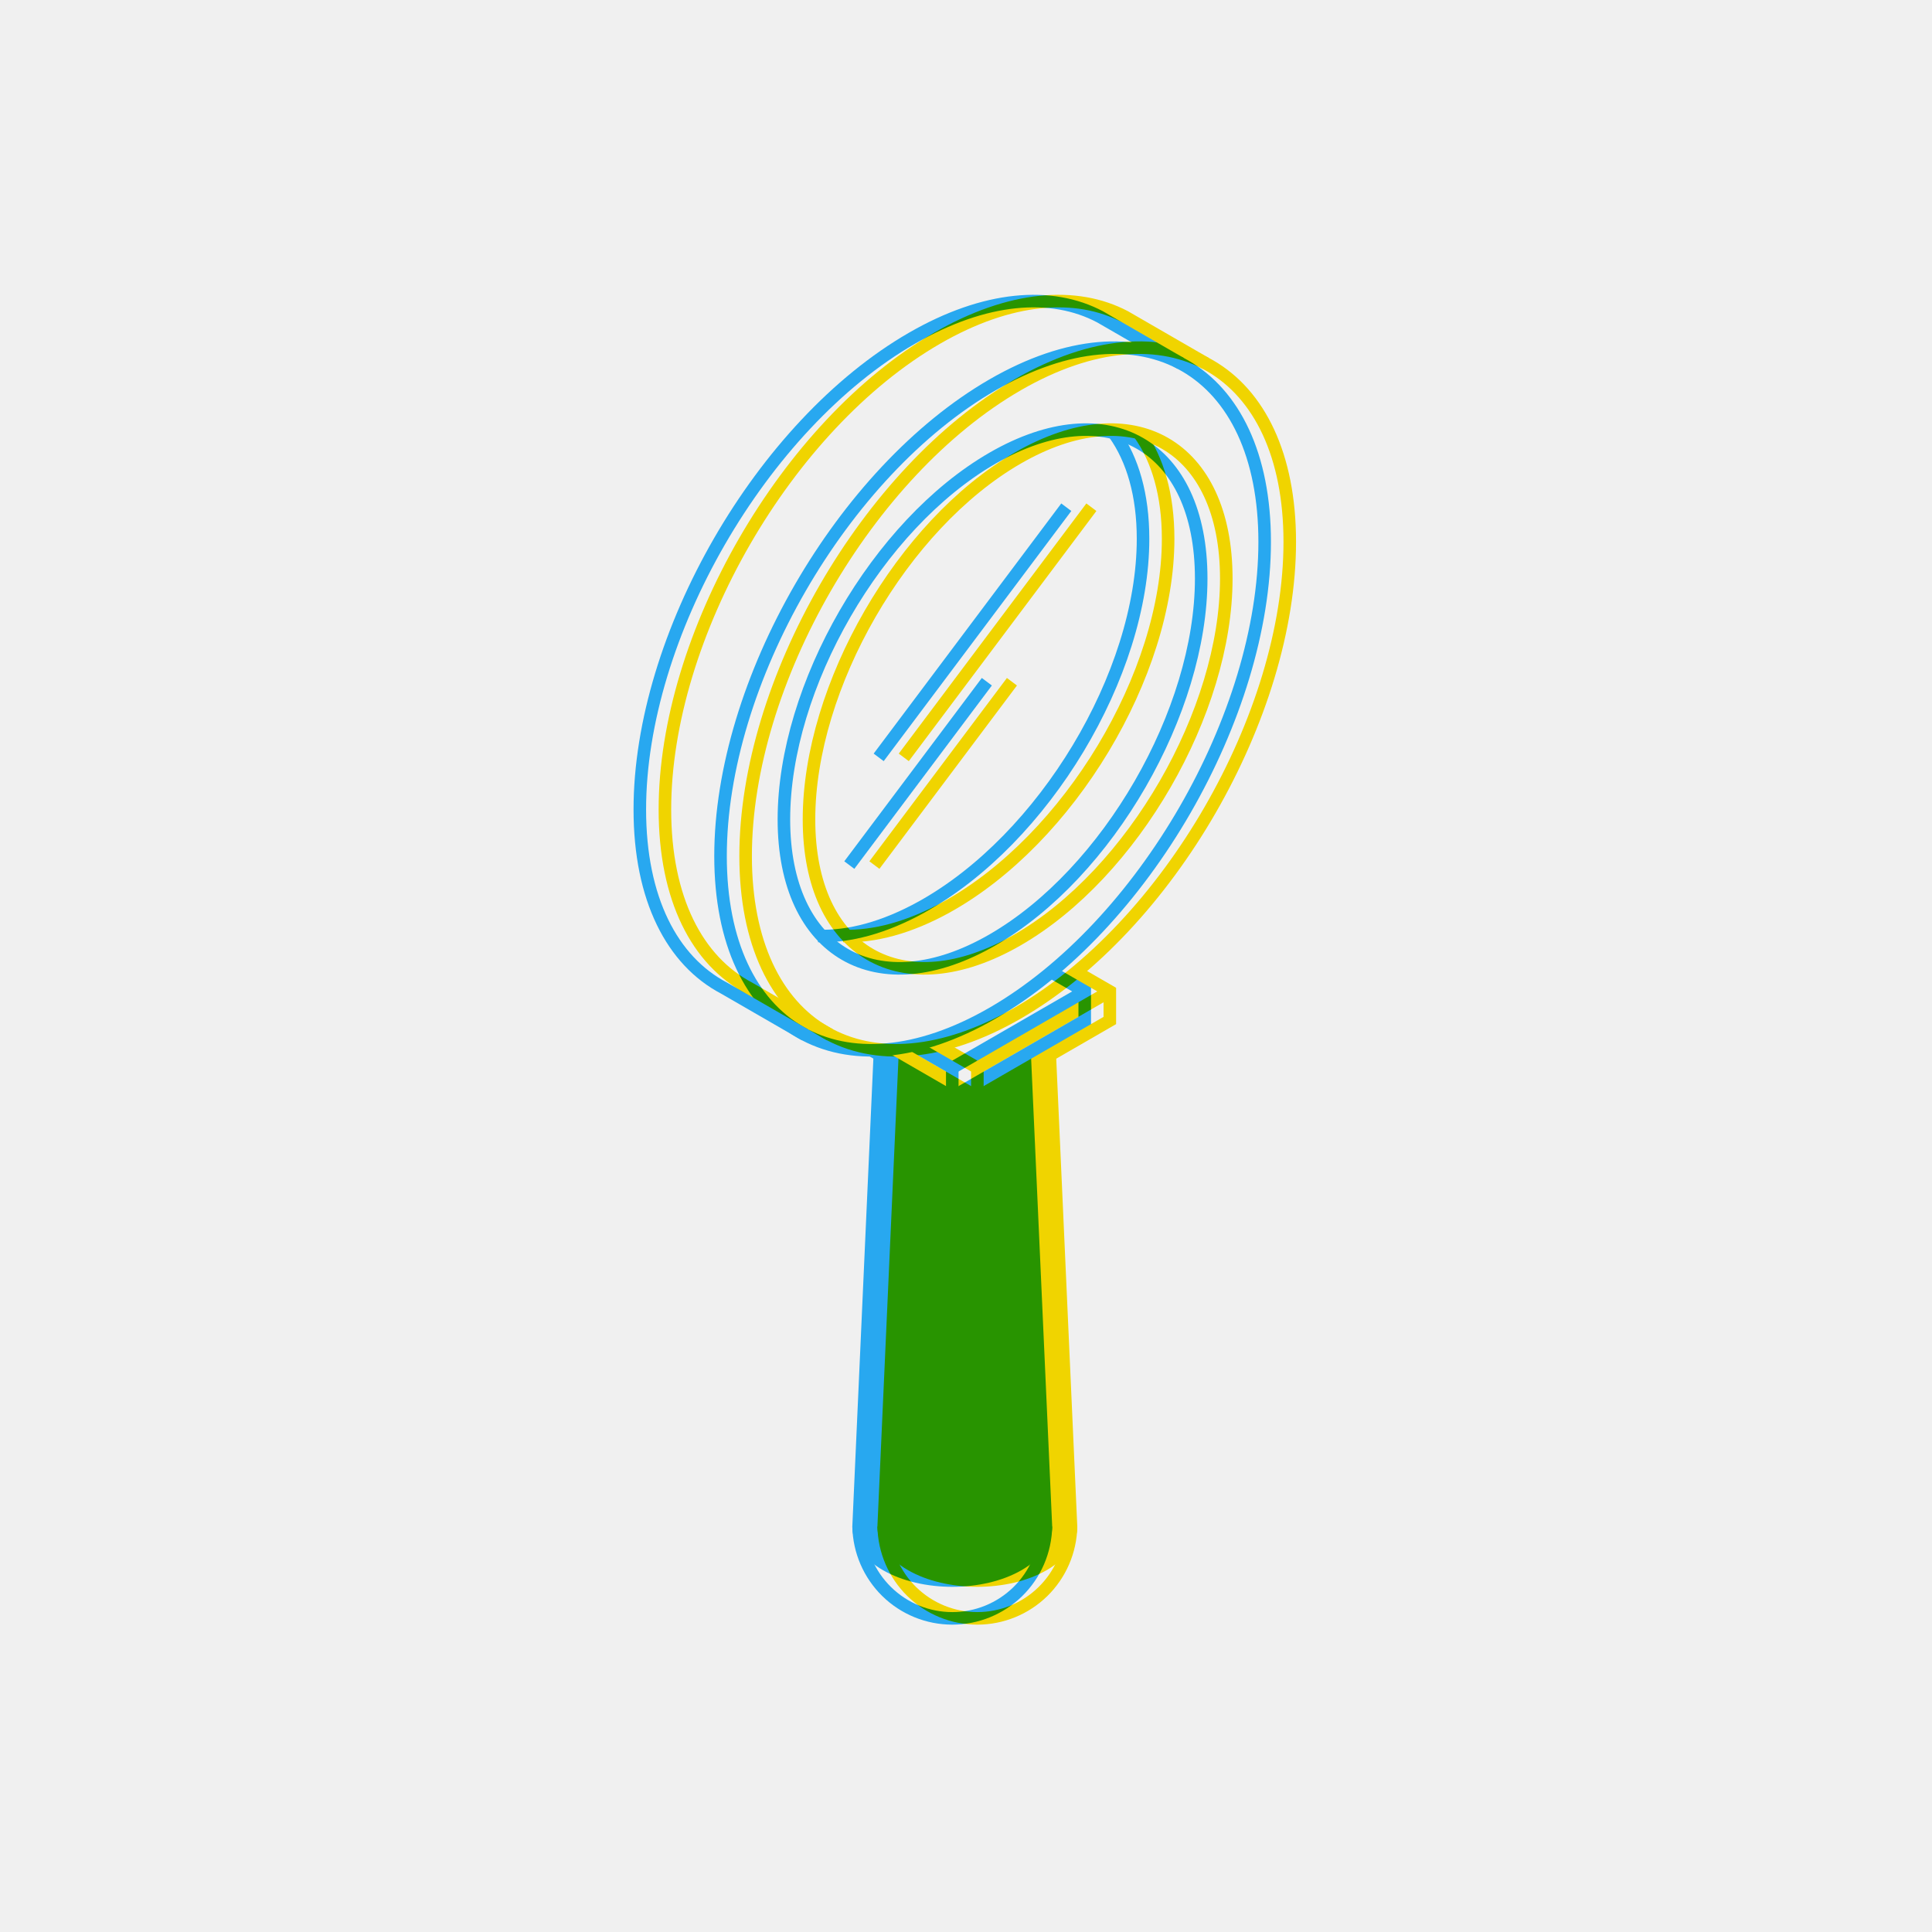
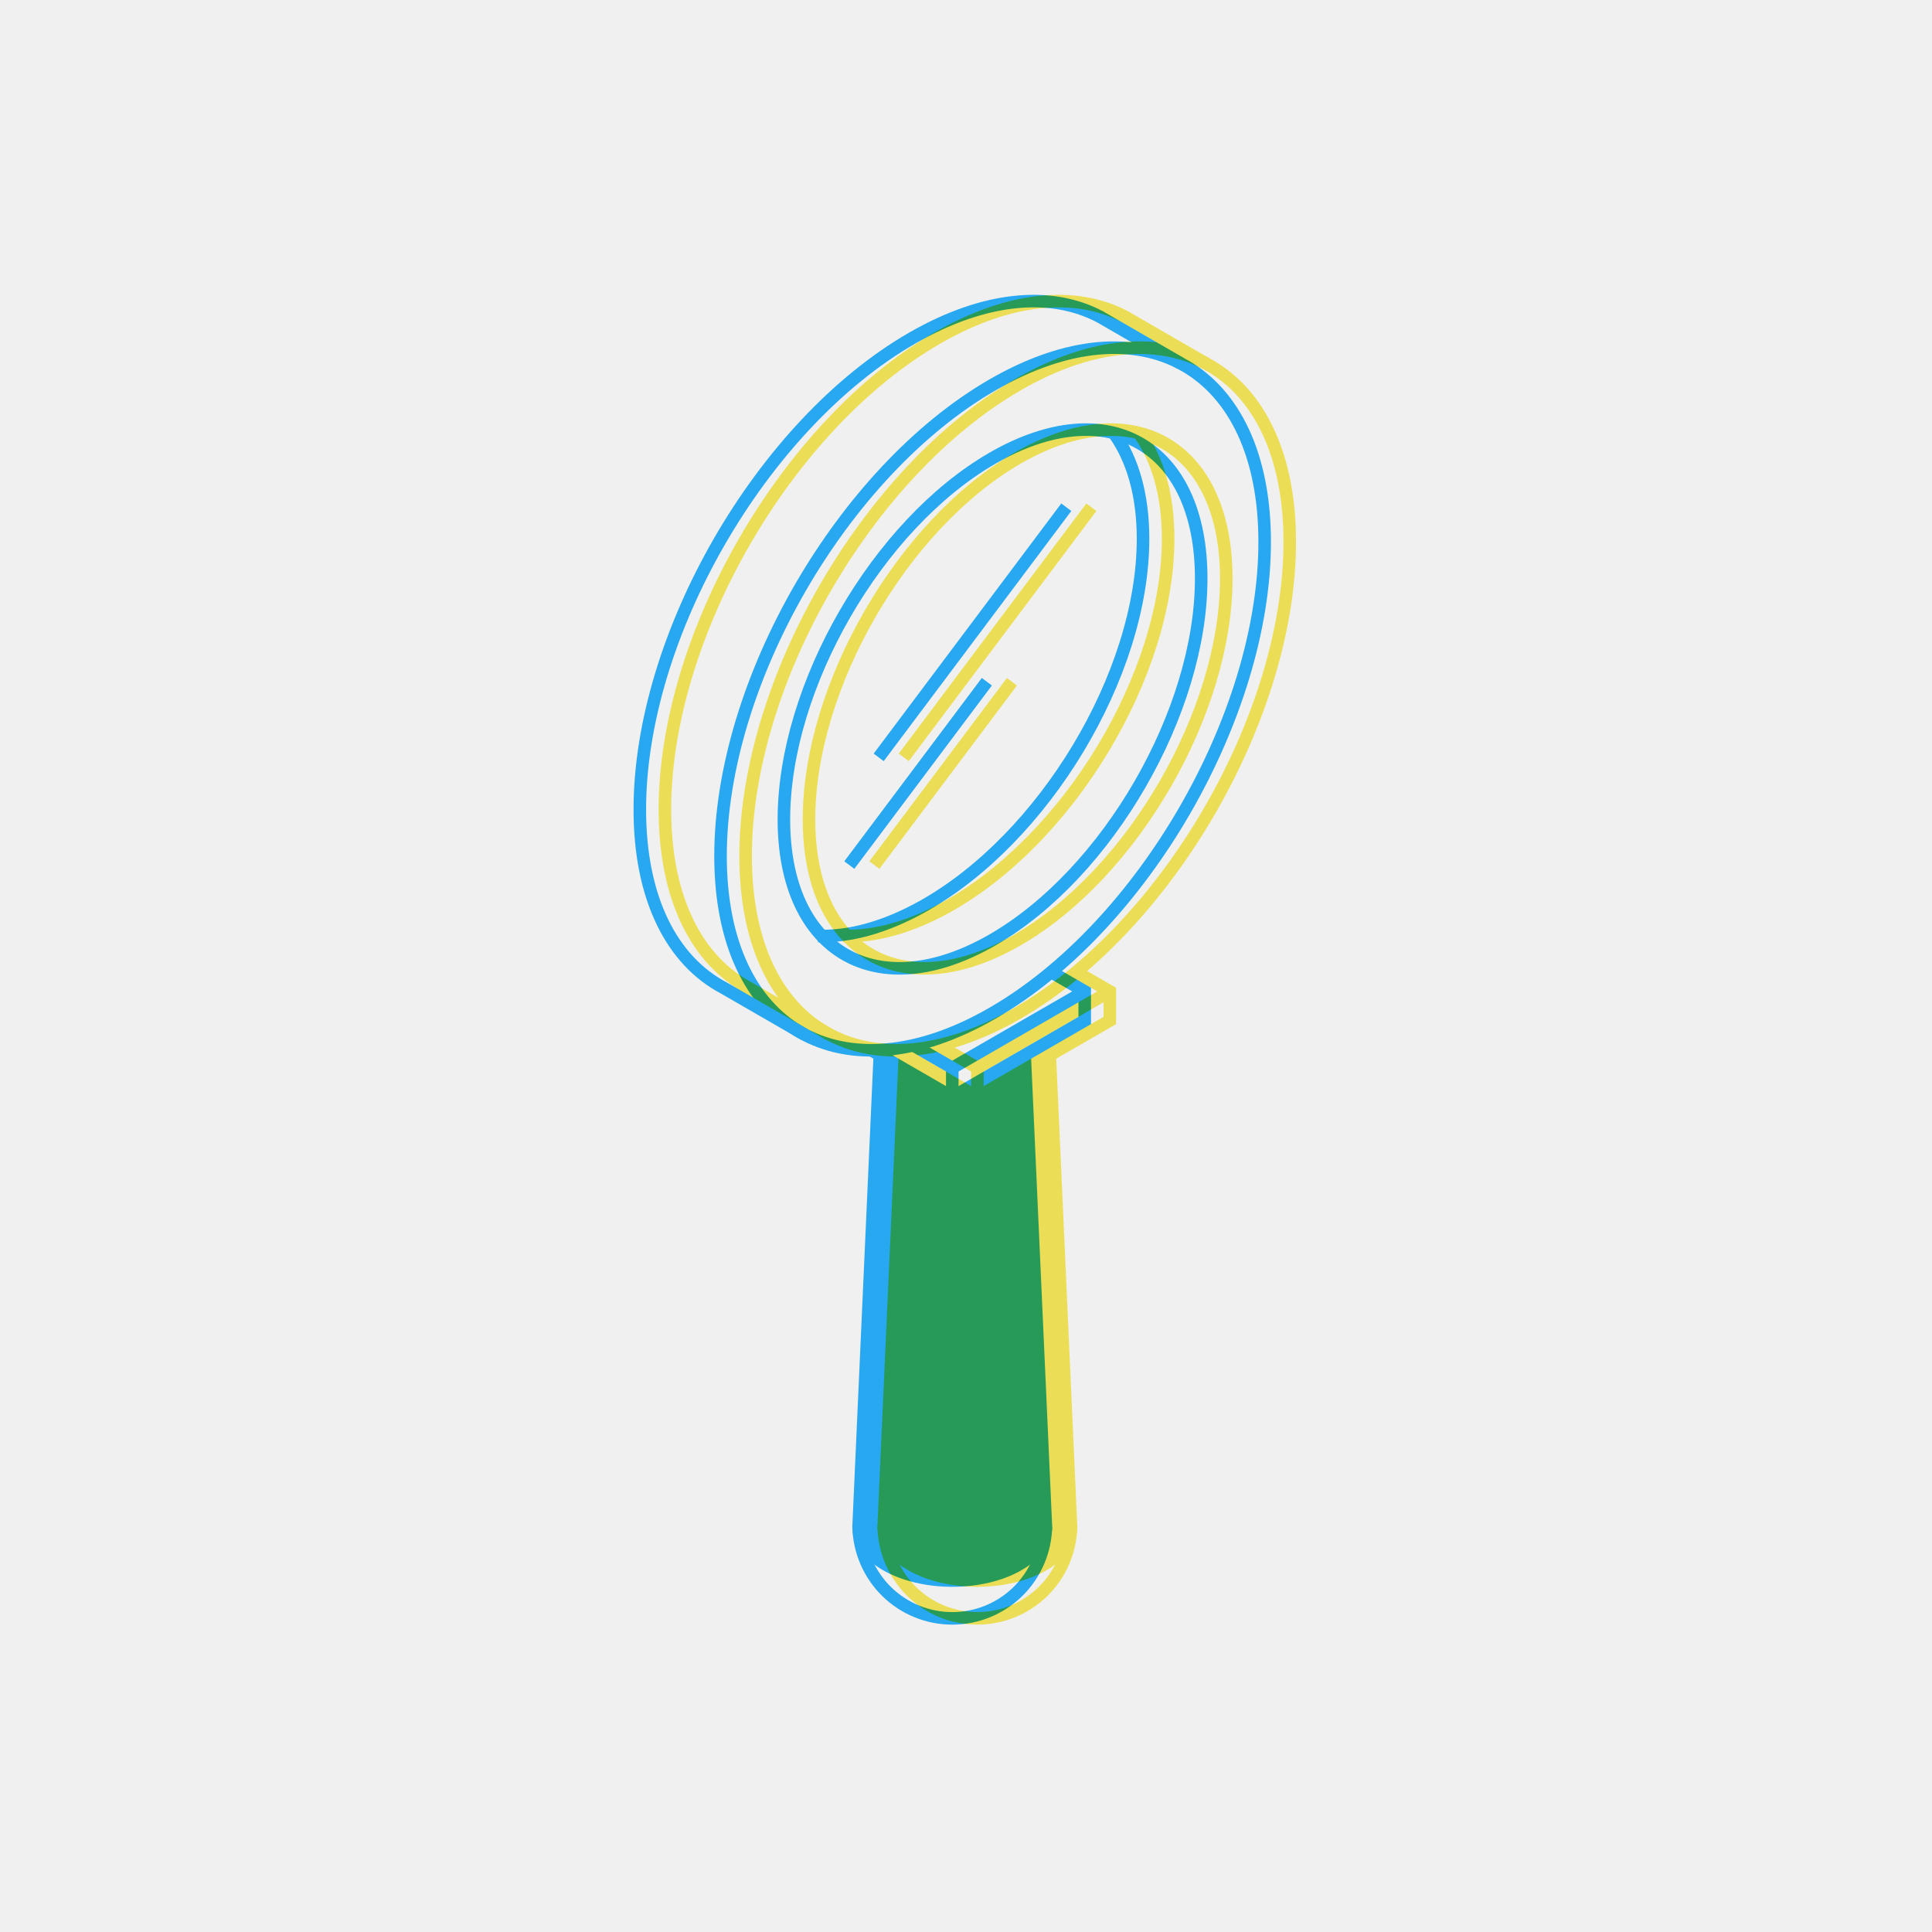
<svg xmlns="http://www.w3.org/2000/svg" id="euZ4zrtLbAj1" viewBox="0 0 154 154" shape-rendering="geometricPrecision" text-rendering="geometricPrecision">
  <style>#euZ4zrtLbAj2_to {animation: euZ4zrtLbAj2_to__to 6000ms linear infinite normal forwards}@keyframes euZ4zrtLbAj2_to__to { 0% {transform: translate(77.9035px,76.5px);animation-timing-function: cubic-bezier(0.42,0,0.58,1)} 50% {transform: translate(62.9035px,76.5px);animation-timing-function: cubic-bezier(0.42,0,0.58,1)} 100% {transform: translate(77.9035px,76.5px)}} #euZ4zrtLbAj16_to {animation: euZ4zrtLbAj16_to__to 6000ms linear infinite normal forwards}@keyframes euZ4zrtLbAj16_to__to { 0% {transform: translate(75.9035px,76.5px);animation-timing-function: cubic-bezier(0.42,0,0.58,1)} 50% {transform: translate(90.9035px,76.5px);animation-timing-function: cubic-bezier(0.42,0,0.58,1)} 100% {transform: translate(75.9035px,76.5px)}}</style>
  <g id="euZ4zrtLbAj2_to" transform="translate(77.9035,76.5)">
    <g style="mix-blend-mode:multiply" transform="translate(-76.9035,-76.5)">
-       <path d="M69.44,121.677c.037,1.955.841,3.817,2.236,5.187c1.396,1.369,3.273,2.136,5.229,2.136c1.956,0,3.833-.767,5.229-2.136c1.396-1.37,2.199-3.232,2.237-5.187" fill="none" stroke="#ffe100" stroke-miterlimit="10" />
-       <path d="M82.679,84.103l1.691,37.574c0,1.101-.73,2.203-2.187,3.046-2.914,1.683-7.64,1.683-10.557,0-1.457-.84-2.187-1.945-2.187-3.046l1.691-37.574" fill="#ffe100" />
-       <path d="M82.679,84.103l1.691,37.574c0,1.101-.73,2.203-2.187,3.046-2.914,1.683-7.64,1.683-10.557,0-1.457-.84-2.187-1.945-2.187-3.046l1.691-37.574" fill="none" stroke="#ffe100" stroke-miterlimit="10" />
+       <path d="M69.44,121.677c.037,1.955.841,3.817,2.236,5.187c1.396,1.369,3.273,2.136,5.229,2.136c1.956,0,3.833-.767,5.229-2.136c1.396-1.37,2.199-3.232,2.237-5.187" fill="none" stroke="#FBEB5C" stroke-miterlimit="10" />
+       <path d="M82.679,84.103l1.691,37.574c0,1.101-.73,2.203-2.187,3.046-2.914,1.683-7.64,1.683-10.557,0-1.457-.84-2.187-1.945-2.187-3.046l1.691-37.574" fill="#FBEB5C" />
+       <path d="M82.679,84.103l1.691,37.574c0,1.101-.73,2.203-2.187,3.046-2.914,1.683-7.64,1.683-10.557,0-1.457-.84-2.187-1.945-2.187-3.046l1.691-37.574" fill="none" stroke="#FBEB5C" stroke-miterlimit="10" />
      <path d="M70.462,83.715l6.445,3.724l10.557-6.095v-2.319l-2.677-1.545" fill="#fff" />
-       <path d="M70.462,83.715l6.445,3.724l10.557-6.095v-2.319l-2.677-1.545" fill="none" stroke="#ffe100" stroke-miterlimit="10" />
-       <path d="M73.797,83.324l3.11,1.796l10.557-6.095" fill="none" stroke="#ffe100" stroke-miterlimit="10" />
-       <path d="M76.906,85.12v2.319" fill="none" stroke="#ffe100" stroke-miterlimit="10" />
-       <path d="M80.121,74.915c9.183-5.302,16.627-18.197,16.627-28.801s-7.436-14.9-16.627-9.598c-9.191,5.302-16.636,18.194-16.636,28.798s7.453,14.903,16.636,9.601Z" fill="none" stroke="#ffe100" stroke-miterlimit="10" />
-       <path d="M80.121,80.757C92.096,73.841,101.807,57.024,101.807,43.195c0-13.829-9.711-19.437-21.686-12.521s-21.687,23.73-21.687,37.562s9.709,19.434,21.687,12.521Z" fill="none" stroke="#ffe100" stroke-miterlimit="10" />
-       <path d="M66.218,74.606c2.459.079,5.264-.659,8.241-2.307C84.208,66.896,92.112,53.756,92.112,42.951c0-3.497-.831-6.32-2.278-8.358" fill="none" stroke="#ffe100" stroke-miterlimit="10" />
-       <path d="M65.138,82.47l-6.428-3.71C54.578,76.587,52,71.649,52,64.526c0-13.832,9.709-30.649,21.687-37.562c5.822-3.36,11.108-3.768,15.002-1.708l6.428,3.713" fill="none" stroke="#ffe100" stroke-miterlimit="10" />
-       <path d="M71.04,60.37L85.993,40.43" fill="none" stroke="#ffe100" stroke-miterlimit="10" />
-       <path d="M68.699,68.955L79.661,54.341" fill="none" stroke="#ffe100" stroke-miterlimit="10" />
+       <path d="M70.462,83.715l6.445,3.724l10.557-6.095v-2.319l-2.677-1.545" fill="none" stroke="#FBEB5C" stroke-miterlimit="10" />
+       <path d="M73.797,83.324l3.11,1.796l10.557-6.095" fill="none" stroke="#FBEB5C" stroke-miterlimit="10" />
+       <path d="M76.906,85.12v2.319" fill="none" stroke="#FBEB5C" stroke-miterlimit="10" />
+       <path d="M80.121,74.915c9.183-5.302,16.627-18.197,16.627-28.801s-7.436-14.9-16.627-9.598c-9.191,5.302-16.636,18.194-16.636,28.798s7.453,14.903,16.636,9.601Z" fill="none" stroke="#FBEB5C" stroke-miterlimit="10" />
+       <path d="M80.121,80.757C92.096,73.841,101.807,57.024,101.807,43.195c0-13.829-9.711-19.437-21.686-12.521s-21.687,23.73-21.687,37.562s9.709,19.434,21.687,12.521Z" fill="none" stroke="#FBEB5C" stroke-miterlimit="10" />
+       <path d="M66.218,74.606c2.459.079,5.264-.659,8.241-2.307C84.208,66.896,92.112,53.756,92.112,42.951c0-3.497-.831-6.32-2.278-8.358" fill="none" stroke="#FBEB5C" stroke-miterlimit="10" />
+       <path d="M65.138,82.47l-6.428-3.71C54.578,76.587,52,71.649,52,64.526c0-13.832,9.709-30.649,21.687-37.562c5.822-3.36,11.108-3.768,15.002-1.708l6.428,3.713" fill="none" stroke="#FBEB5C" stroke-miterlimit="10" />
+       <path d="M71.04,60.37L85.993,40.43" fill="none" stroke="#FBEB5C" stroke-miterlimit="10" />
+       <path d="M68.699,68.955L79.661,54.341" fill="none" stroke="#FBEB5C" stroke-miterlimit="10" />
    </g>
  </g>
  <g id="euZ4zrtLbAj16_to" transform="translate(75.9035,76.5)">
    <g style="mix-blend-mode:multiply" transform="translate(-76.9035,-76.5)">
      <path d="M69.44,121.677c.037,1.955.841,3.817,2.236,5.187c1.396,1.369,3.273,2.136,5.229,2.136c1.956,0,3.833-.767,5.229-2.136c1.396-1.37,2.199-3.232,2.237-5.187" fill="none" stroke="#2ab2ff" stroke-miterlimit="10" />
      <path d="M82.679,84.103l1.691,37.574c0,1.101-.73,2.203-2.187,3.046-2.914,1.683-7.64,1.683-10.557,0-1.457-.84-2.187-1.945-2.187-3.046l1.691-37.574" fill="#2ab2ff" />
      <path d="M82.679,84.103l1.691,37.574c0,1.101-.73,2.203-2.187,3.046-2.914,1.683-7.64,1.683-10.557,0-1.457-.84-2.187-1.945-2.187-3.046l1.691-37.574" fill="none" stroke="#2ab2ff" stroke-miterlimit="10" />
      <path d="M70.462,83.715l6.445,3.724l10.557-6.095v-2.319l-2.677-1.545" fill="#fff" />
      <path d="M70.462,83.715l6.445,3.724l10.557-6.095v-2.319l-2.677-1.545" fill="none" stroke="#2ab2ff" stroke-miterlimit="10" />
      <path d="M73.797,83.324l3.11,1.796l10.557-6.095" fill="none" stroke="#2ab2ff" stroke-miterlimit="10" />
      <path d="M76.906,85.12v2.319" fill="none" stroke="#2ab2ff" stroke-miterlimit="10" />
      <path d="M80.121,74.915c9.183-5.302,16.627-18.197,16.627-28.801s-7.436-14.9-16.627-9.598c-9.191,5.302-16.636,18.194-16.636,28.798s7.453,14.903,16.636,9.601Z" fill="none" stroke="#2ab2ff" stroke-miterlimit="10" />
      <path d="M80.121,80.757C92.096,73.841,101.807,57.024,101.807,43.195c0-13.829-9.711-19.437-21.686-12.521s-21.687,23.73-21.687,37.562s9.709,19.434,21.687,12.521Z" fill="none" stroke="#2ab2ff" stroke-miterlimit="10" />
      <path d="M66.218,74.606c2.459.079,5.264-.659,8.241-2.307C84.208,66.896,92.112,53.756,92.112,42.951c0-3.497-.831-6.32-2.278-8.358" fill="none" stroke="#2ab2ff" stroke-miterlimit="10" />
      <path d="M65.138,82.47l-6.428-3.71C54.578,76.587,52,71.649,52,64.526c0-13.832,9.709-30.649,21.687-37.562c5.822-3.36,11.108-3.768,15.002-1.708l6.428,3.713" fill="none" stroke="#2ab2ff" stroke-miterlimit="10" />
      <path d="M71.04,60.37L85.993,40.43" fill="none" stroke="#2ab2ff" stroke-miterlimit="10" />
      <path d="M68.699,68.955L79.661,54.341" fill="none" stroke="#2ab2ff" stroke-miterlimit="10" />
    </g>
  </g>
</svg>
